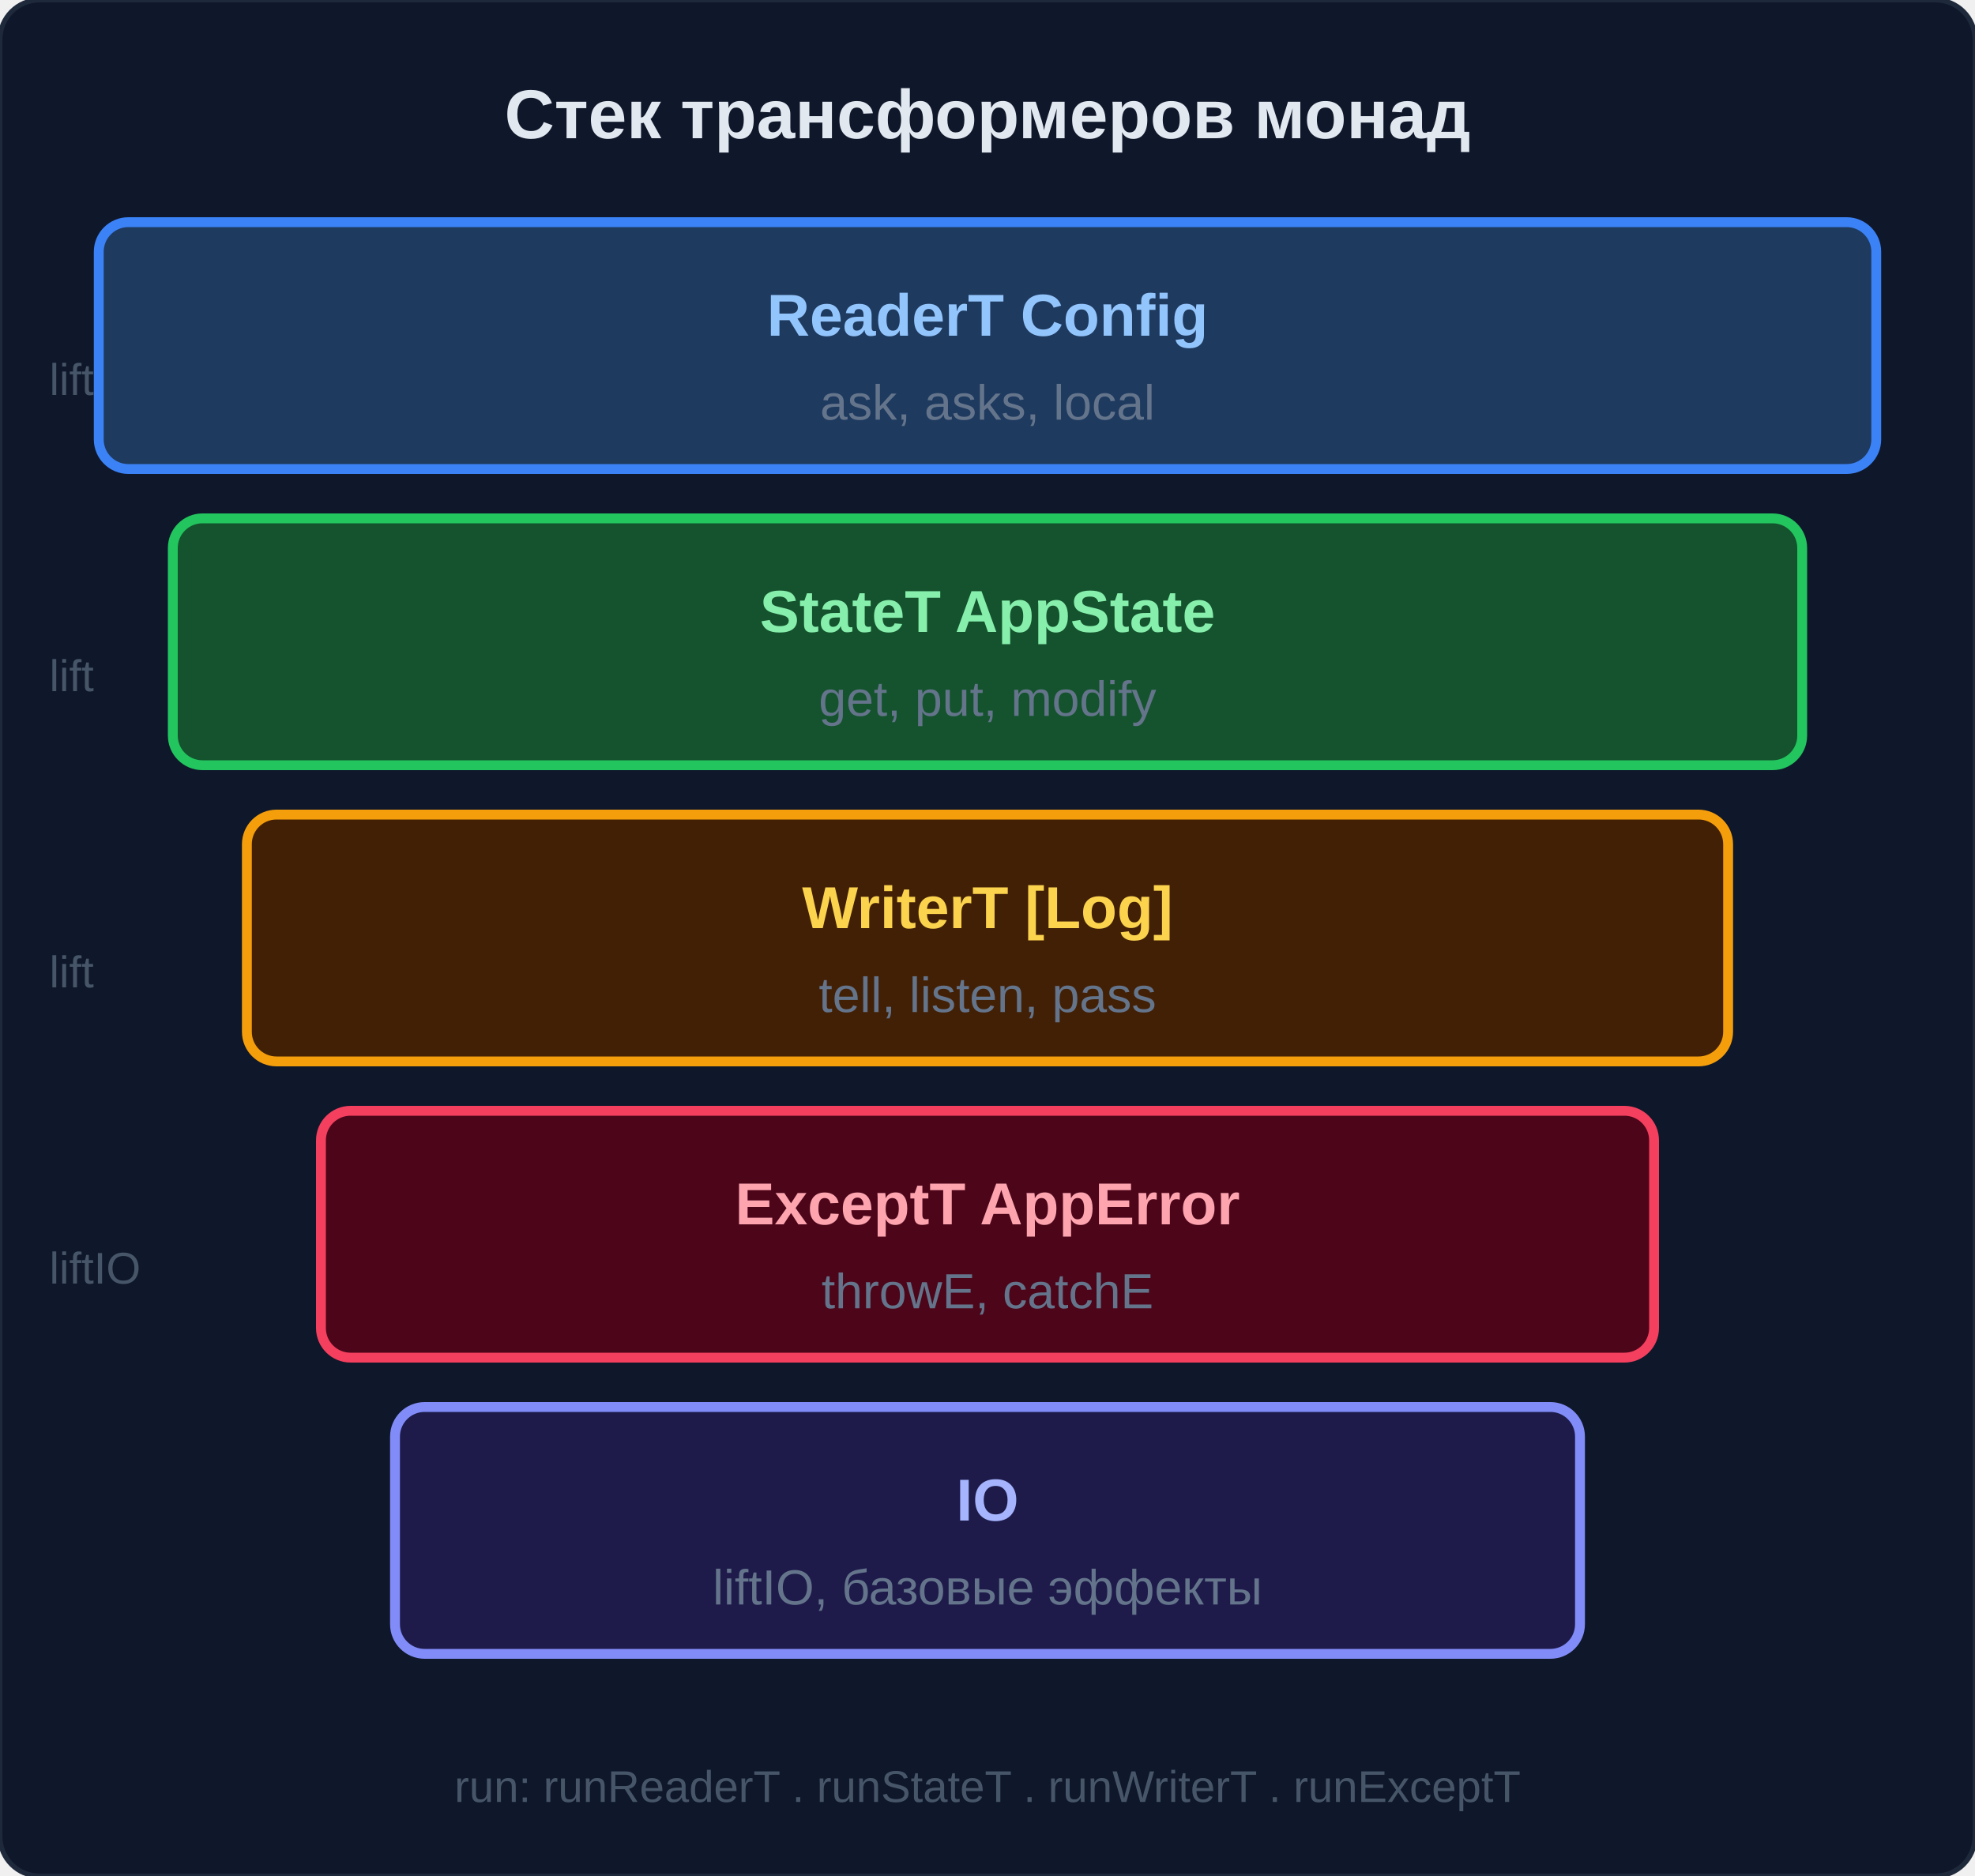
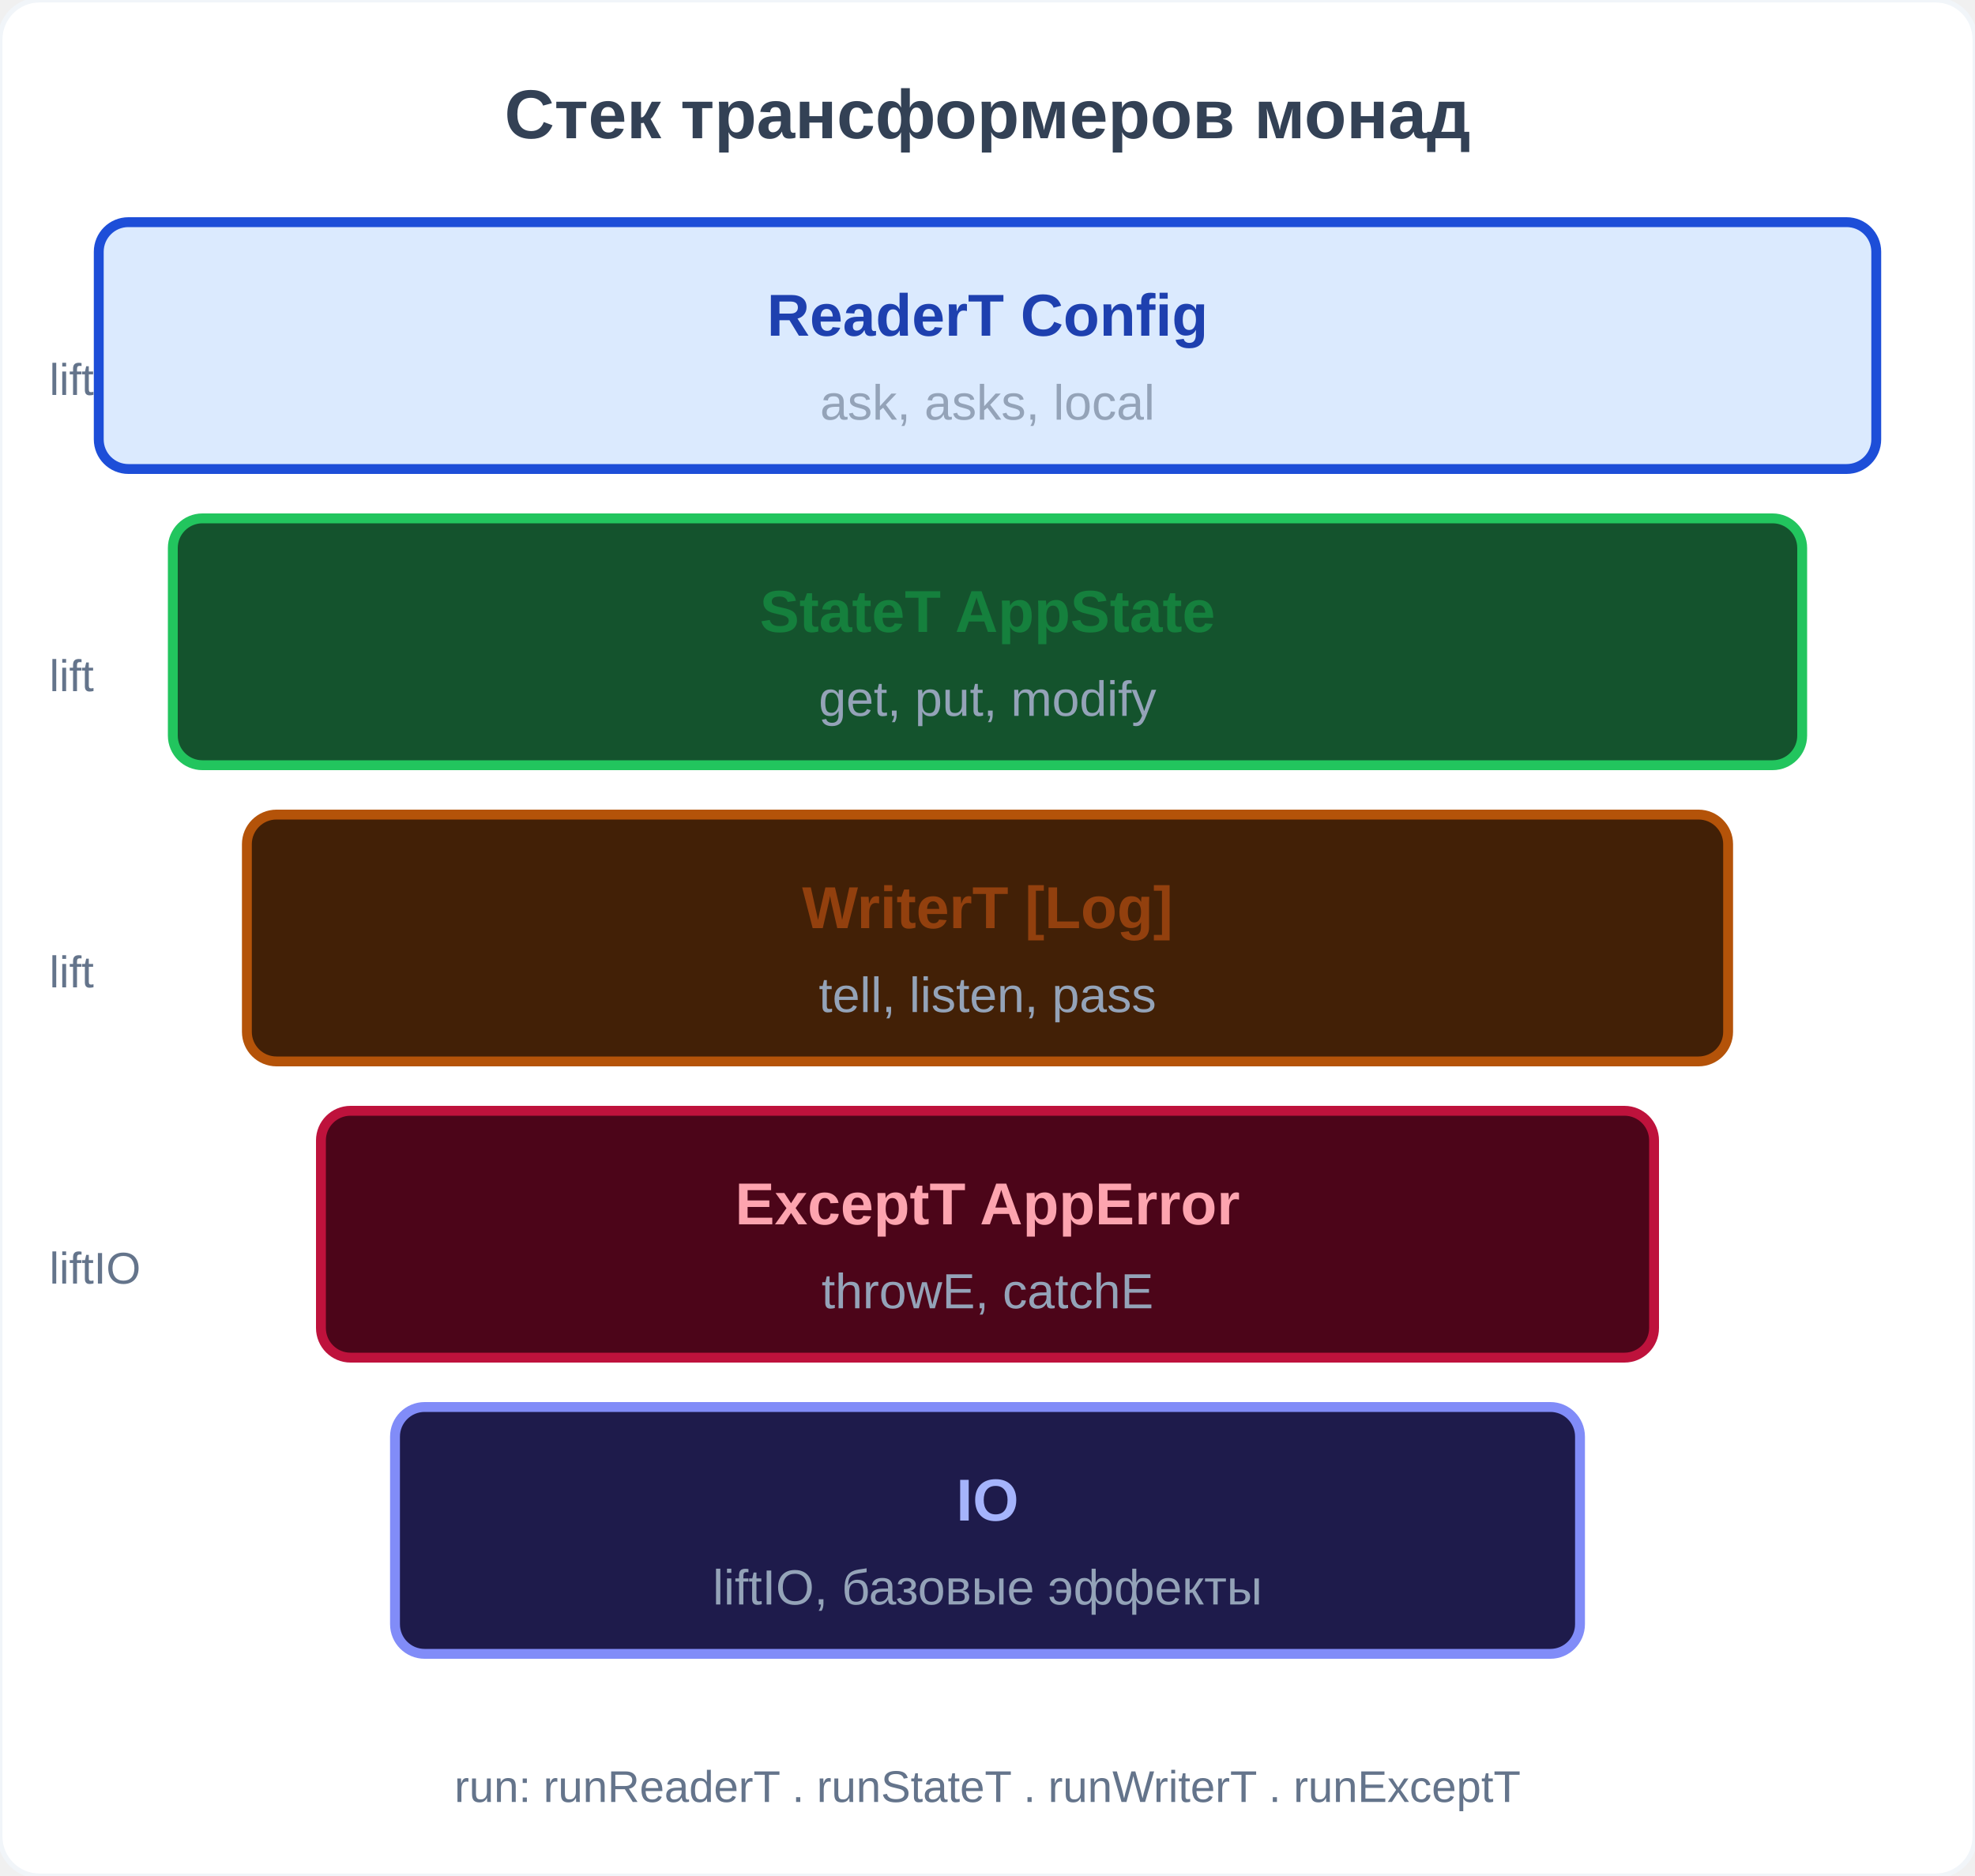
<svg xmlns="http://www.w3.org/2000/svg" width="400" height="380" viewBox="0 0 400 380" font-family="monospace,Arial,sans-serif">
-   <rect width="400" height="380" fill="#0f172a" stroke="#1e293b" rx="8" />
-   <text x="200" y="28" text-anchor="middle" font-size="14" font-weight="bold" fill="#e2e8f0">Стек трансформеров монад</text>
-   <rect x="20" y="45" width="360" height="50" fill="#1e3a5f" stroke="#3b82f6" stroke-width="2" rx="6" />
-   <text x="200" y="68" text-anchor="middle" font-size="12" font-weight="bold" fill="#93c5fd">ReaderT Config</text>
-   <text x="200" y="85" text-anchor="middle" font-size="10" fill="#64748b">ask, asks, local</text>
+   <rect width="400" height="380" fill="#ffffff" stroke="#f1f5f9" rx="8" />
+   <text x="200" y="28" text-anchor="middle" font-size="14" font-weight="bold" fill="#334155">Стек трансформеров монад</text>
+   <rect x="20" y="45" width="360" height="50" fill="#dbeafe" stroke="#1d4ed8" stroke-width="2" rx="6" />
+   <text x="200" y="68" text-anchor="middle" font-size="12" font-weight="bold" fill="#1e40af">ReaderT Config</text>
+   <text x="200" y="85" text-anchor="middle" font-size="10" fill="#94a3b8">ask, asks, local</text>
  <rect x="35" y="105" width="330" height="50" fill="#14532d" stroke="#22c55e" stroke-width="2" rx="6" />
-   <text x="200" y="128" text-anchor="middle" font-size="12" font-weight="bold" fill="#86efac">StateT AppState</text>
-   <text x="200" y="145" text-anchor="middle" font-size="10" fill="#64748b">get, put, modify</text>
-   <rect x="50" y="165" width="300" height="50" fill="#422006" stroke="#f59e0b" stroke-width="2" rx="6" />
-   <text x="200" y="188" text-anchor="middle" font-size="12" font-weight="bold" fill="#fcd34d">WriterT [Log]</text>
-   <text x="200" y="205" text-anchor="middle" font-size="10" fill="#64748b">tell, listen, pass</text>
-   <rect x="65" y="225" width="270" height="50" fill="#4c0519" stroke="#f43f5e" stroke-width="2" rx="6" />
+   <text x="200" y="128" text-anchor="middle" font-size="12" font-weight="bold" fill="#15803d">StateT AppState</text>
+   <text x="200" y="145" text-anchor="middle" font-size="10" fill="#94a3b8">get, put, modify</text>
+   <rect x="50" y="165" width="300" height="50" fill="#422006" stroke="#b45309" stroke-width="2" rx="6" />
+   <text x="200" y="188" text-anchor="middle" font-size="12" font-weight="bold" fill="#92400e">WriterT [Log]</text>
+   <text x="200" y="205" text-anchor="middle" font-size="10" fill="#94a3b8">tell, listen, pass</text>
+   <rect x="65" y="225" width="270" height="50" fill="#4c0519" stroke="#be123c" stroke-width="2" rx="6" />
  <text x="200" y="248" text-anchor="middle" font-size="12" font-weight="bold" fill="#fda4af">ExceptT AppError</text>
-   <text x="200" y="265" text-anchor="middle" font-size="10" fill="#64748b">throwE, catchE</text>
+   <text x="200" y="265" text-anchor="middle" font-size="10" fill="#94a3b8">throwE, catchE</text>
  <rect x="80" y="285" width="240" height="50" fill="#1e1b4b" stroke="#818cf8" stroke-width="2" rx="6" />
  <text x="200" y="308" text-anchor="middle" font-size="12" font-weight="bold" fill="#a5b4fc">IO</text>
-   <text x="200" y="325" text-anchor="middle" font-size="10" fill="#64748b">liftIO, базовые эффекты</text>
-   <text x="10" y="80" font-size="9" fill="#475569">lift</text>
-   <text x="10" y="140" font-size="9" fill="#475569">lift</text>
-   <text x="10" y="200" font-size="9" fill="#475569">lift</text>
-   <text x="10" y="260" font-size="9" fill="#475569">liftIO</text>
-   <text x="200" y="365" text-anchor="middle" font-size="9" fill="#475569">run: runReaderT . runStateT . runWriterT . runExceptT</text>
+   <text x="200" y="325" text-anchor="middle" font-size="10" fill="#94a3b8">liftIO, базовые эффекты</text>
+   <text x="10" y="80" font-size="9" fill="#64748b">lift</text>
+   <text x="10" y="140" font-size="9" fill="#64748b">lift</text>
+   <text x="10" y="200" font-size="9" fill="#64748b">lift</text>
+   <text x="10" y="260" font-size="9" fill="#64748b">liftIO</text>
+   <text x="200" y="365" text-anchor="middle" font-size="9" fill="#64748b">run: runReaderT . runStateT . runWriterT . runExceptT</text>
</svg>
